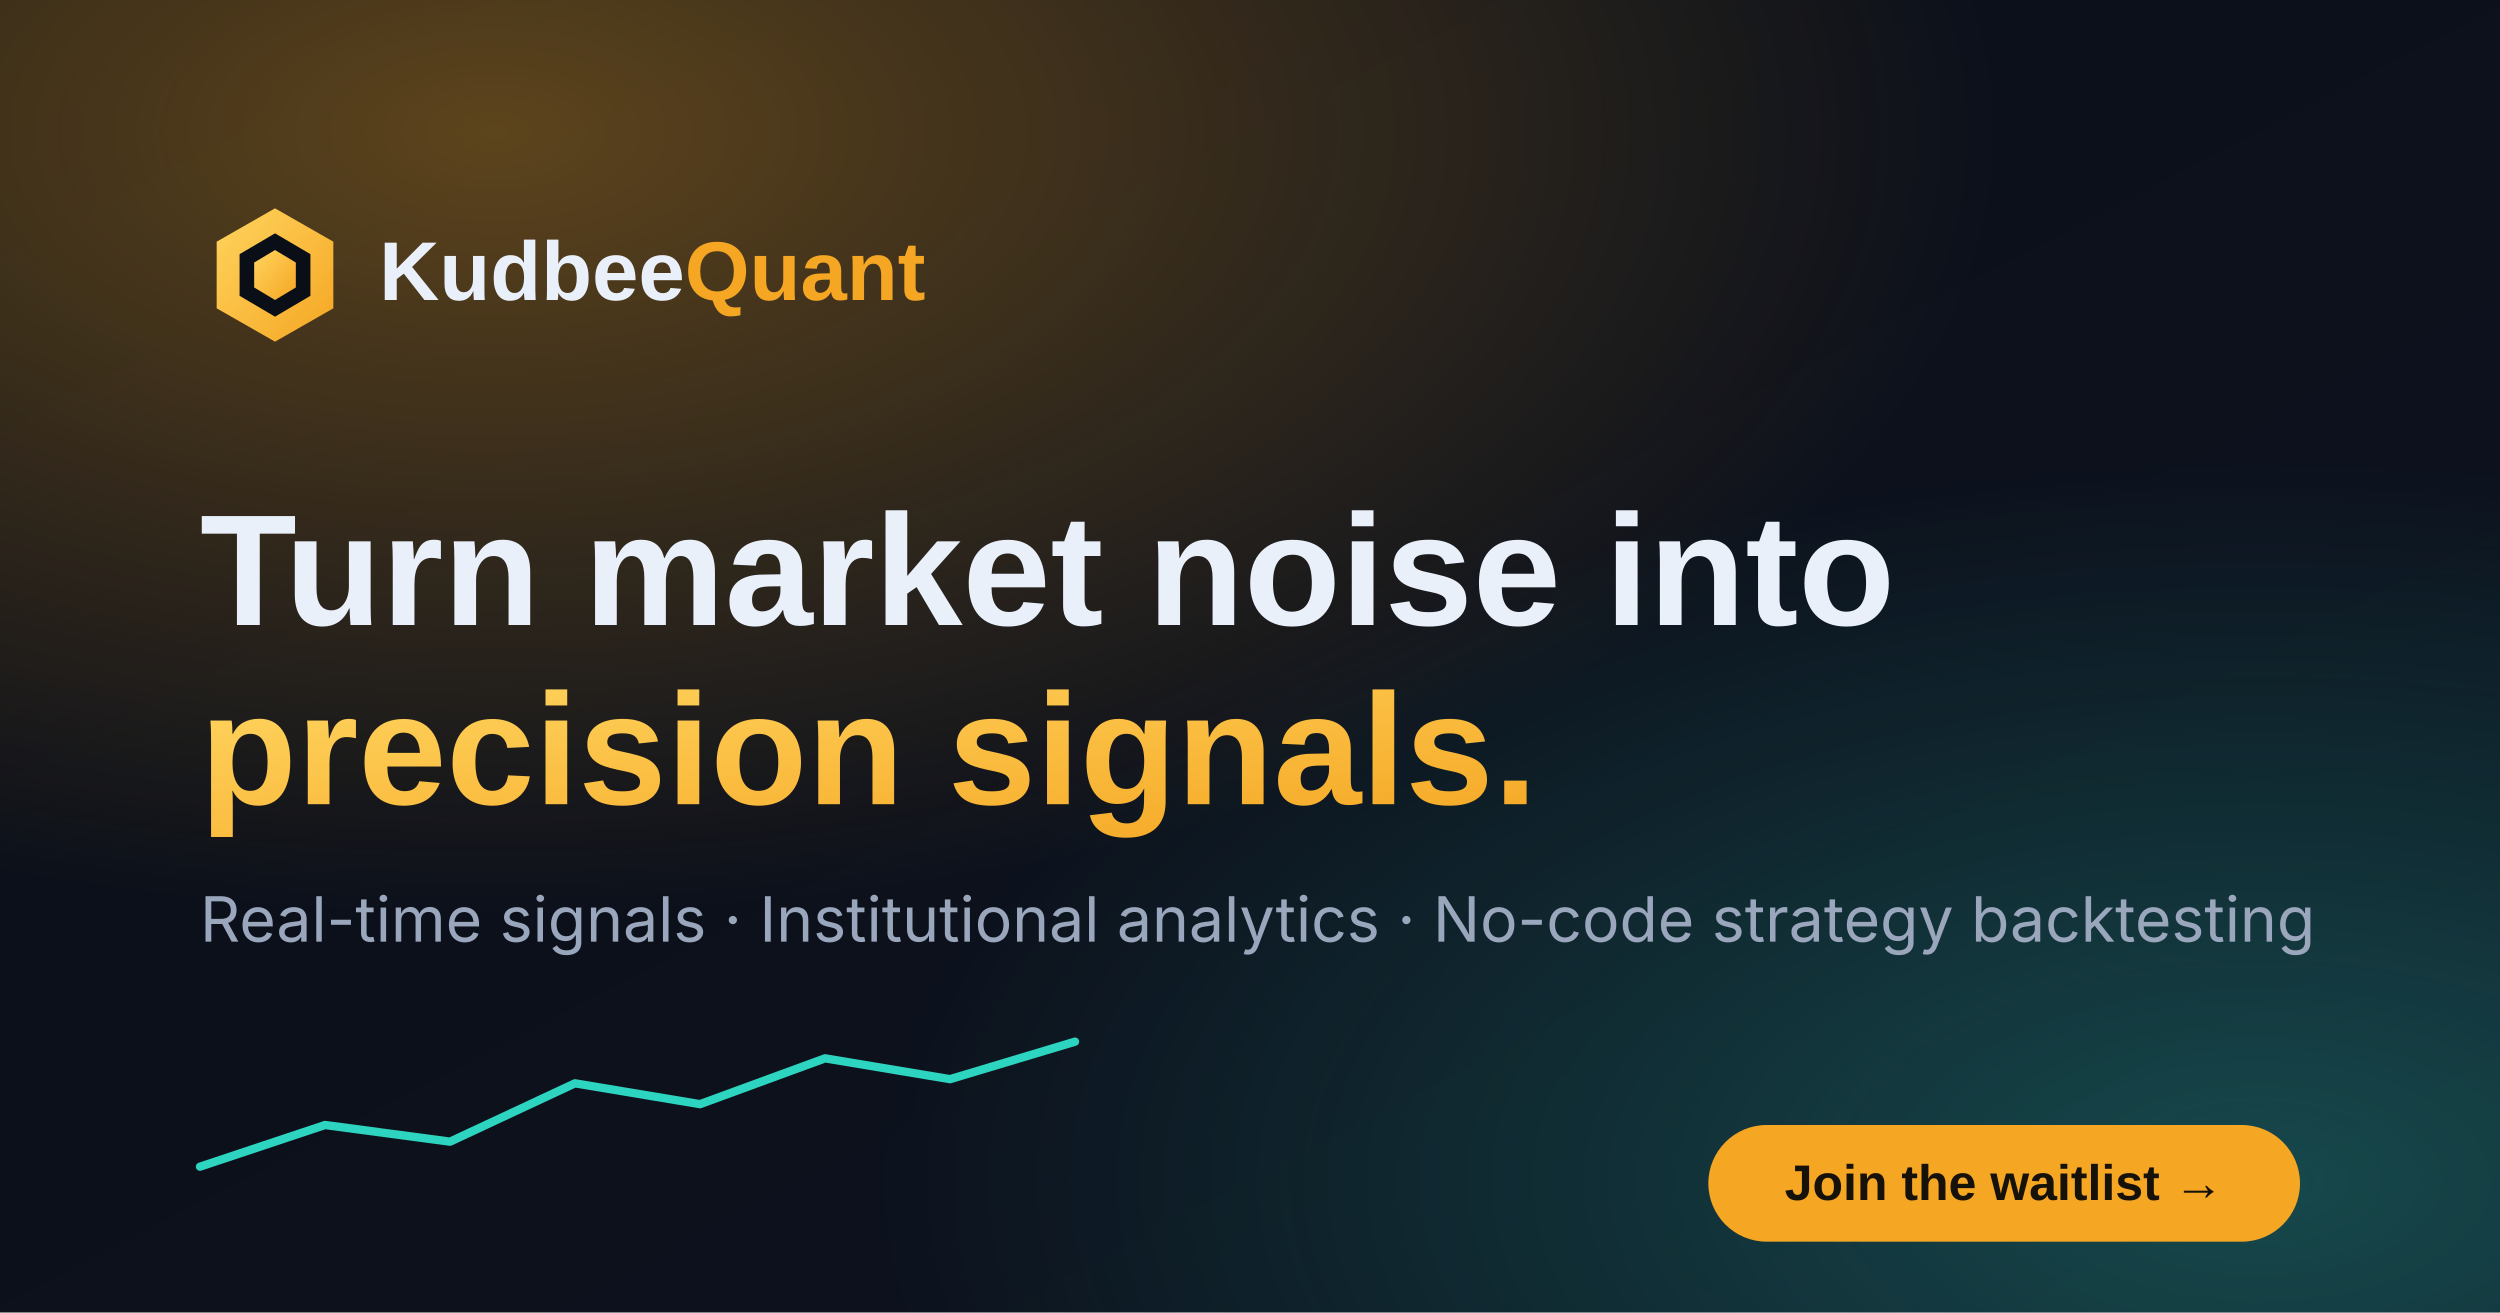
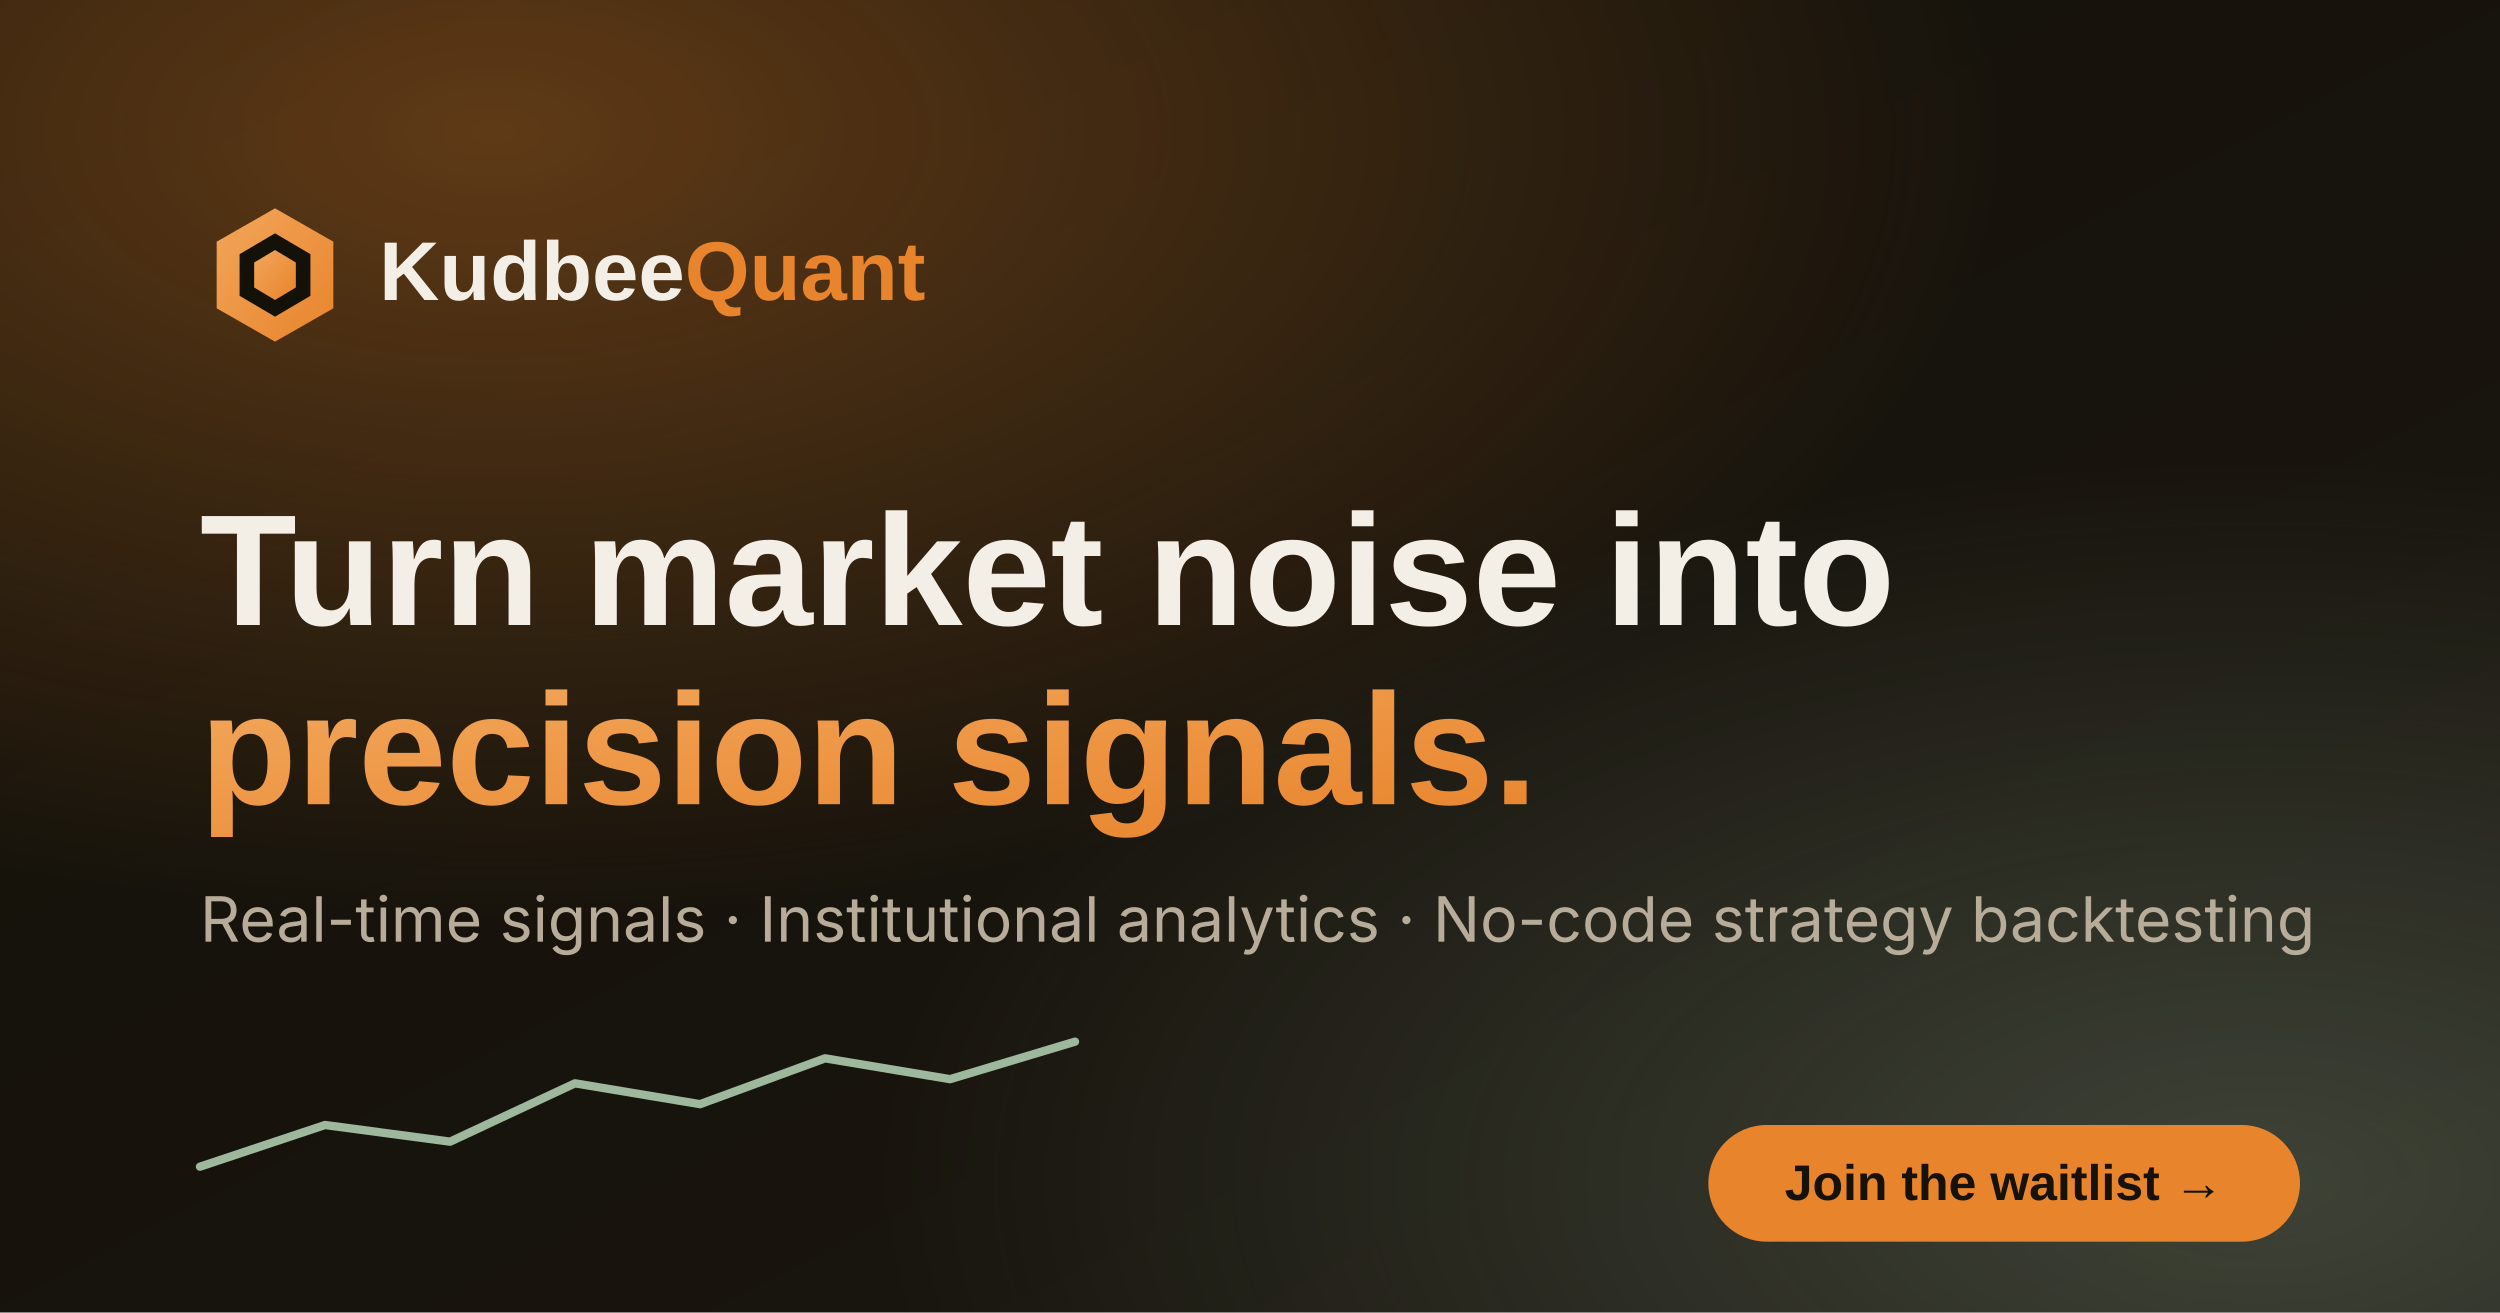
<svg xmlns="http://www.w3.org/2000/svg" viewBox="0 0 1200 630" width="1200" height="630">
  <defs>
    <linearGradient id="bg" x1="0" y1="0" x2="1" y2="1">
-       <stop offset="0" stop-color="#0a0e17" />
-       <stop offset="1" stop-color="#0d1320" />
+       <stop offset="0" stop-color="#141109" />
+       <stop offset="1" stop-color="#1A1610" />
    </linearGradient>
    <linearGradient id="gold" x1="0" y1="0" x2="1" y2="1">
-       <stop offset="0" stop-color="#FFD45E" />
-       <stop offset="1" stop-color="#F5A623" />
+       <stop offset="0" stop-color="#F2A65A" />
+       <stop offset="1" stop-color="#E8842C" />
    </linearGradient>
    <radialGradient id="glow" cx="20%" cy="10%" r="60%">
-       <stop offset="0" stop-color="#F5A623" stop-opacity="0.35" />
-       <stop offset="1" stop-color="#F5A623" stop-opacity="0" />
+       <stop offset="0" stop-color="#E8842C" stop-opacity="0.35" />
+       <stop offset="1" stop-color="#E8842C" stop-opacity="0" />
    </radialGradient>
    <radialGradient id="glow2" cx="90%" cy="90%" r="55%">
-       <stop offset="0" stop-color="#2DD4BF" stop-opacity="0.28" />
-       <stop offset="1" stop-color="#2DD4BF" stop-opacity="0" />
+       <stop offset="0" stop-color="#9DB89C" stop-opacity="0.28" />
+       <stop offset="1" stop-color="#9DB89C" stop-opacity="0" />
    </radialGradient>
  </defs>
  <rect width="1200" height="630" fill="url(#bg)" />
  <rect width="1200" height="630" fill="url(#glow)" />
  <rect width="1200" height="630" fill="url(#glow2)" />
  <g transform="translate(96,96)">
    <polygon points="36,4 64,20 64,52 36,68 8,52 8,20" fill="url(#gold)" />
-     <polygon points="36,16 53,26 53,46 36,56 19,46 19,26" fill="#0a0e17" />
+     <polygon points="36,16 53,26 53,46 36,56 19,46 19,26" fill="#141109" />
    <polygon points="36,24 46,30 46,42 36,48 26,42 26,30" fill="url(#gold)" />
-     <text x="86" y="48" font-family="Space Grotesk, Arial, sans-serif" font-size="40" font-weight="700" fill="#EAF0FA">Kudbee<tspan fill="#F5A623">Quant</tspan>
+     <text x="86" y="48" font-family="Fraunces, Arial, sans-serif" font-size="40" font-weight="700" fill="#F4EFE6">Kudbee<tspan fill="#E8842C">Quant</tspan>
    </text>
  </g>
-   <text x="96" y="300" font-family="Space Grotesk, Arial, sans-serif" font-size="76" font-weight="700" fill="#EAF0FA">Turn market noise into</text>
-   <text x="96" y="386" font-family="Space Grotesk, Arial, sans-serif" font-size="76" font-weight="700" fill="url(#gold)">precision signals.</text>
-   <text x="96" y="452" font-family="Inter, Arial, sans-serif" font-size="30" fill="#9AA6BC">Real-time signals · Institutional analytics · No-code strategy backtesting</text>
+   <text x="96" y="300" font-family="Fraunces, Arial, sans-serif" font-size="76" font-weight="700" fill="#F4EFE6">Turn market noise into</text>
+   <text x="96" y="386" font-family="Fraunces, Arial, sans-serif" font-size="76" font-weight="700" fill="url(#gold)">precision signals.</text>
+   <text x="96" y="452" font-family="Inter, Arial, sans-serif" font-size="30" fill="#B7AC99">Real-time signals · Institutional analytics · No-code strategy backtesting</text>
  <g transform="translate(96,500)">
-     <polyline points="0,60 60,40 120,48 180,20 240,30 300,8 360,18 420,0" fill="none" stroke="#2DD4BF" stroke-width="4" stroke-linejoin="round" stroke-linecap="round" />
+     <polyline points="0,60 60,40 120,48 180,20 240,30 300,8 360,18 420,0" fill="none" stroke="#9DB89C" stroke-width="4" stroke-linejoin="round" stroke-linecap="round" />
  </g>
  <g transform="translate(820,540)">
-     <rect width="284" height="56" rx="28" fill="#F5A623" />
-     <text x="142" y="36" text-anchor="middle" font-family="Space Grotesk, Arial, sans-serif" font-size="24" font-weight="600" fill="#16120a">Join the waitlist →</text>
+     <rect width="284" height="56" rx="28" fill="#E8842C" />
+     <text x="142" y="36" text-anchor="middle" font-family="Fraunces, Arial, sans-serif" font-size="24" font-weight="600" fill="#16120a">Join the waitlist →</text>
  </g>
</svg>
